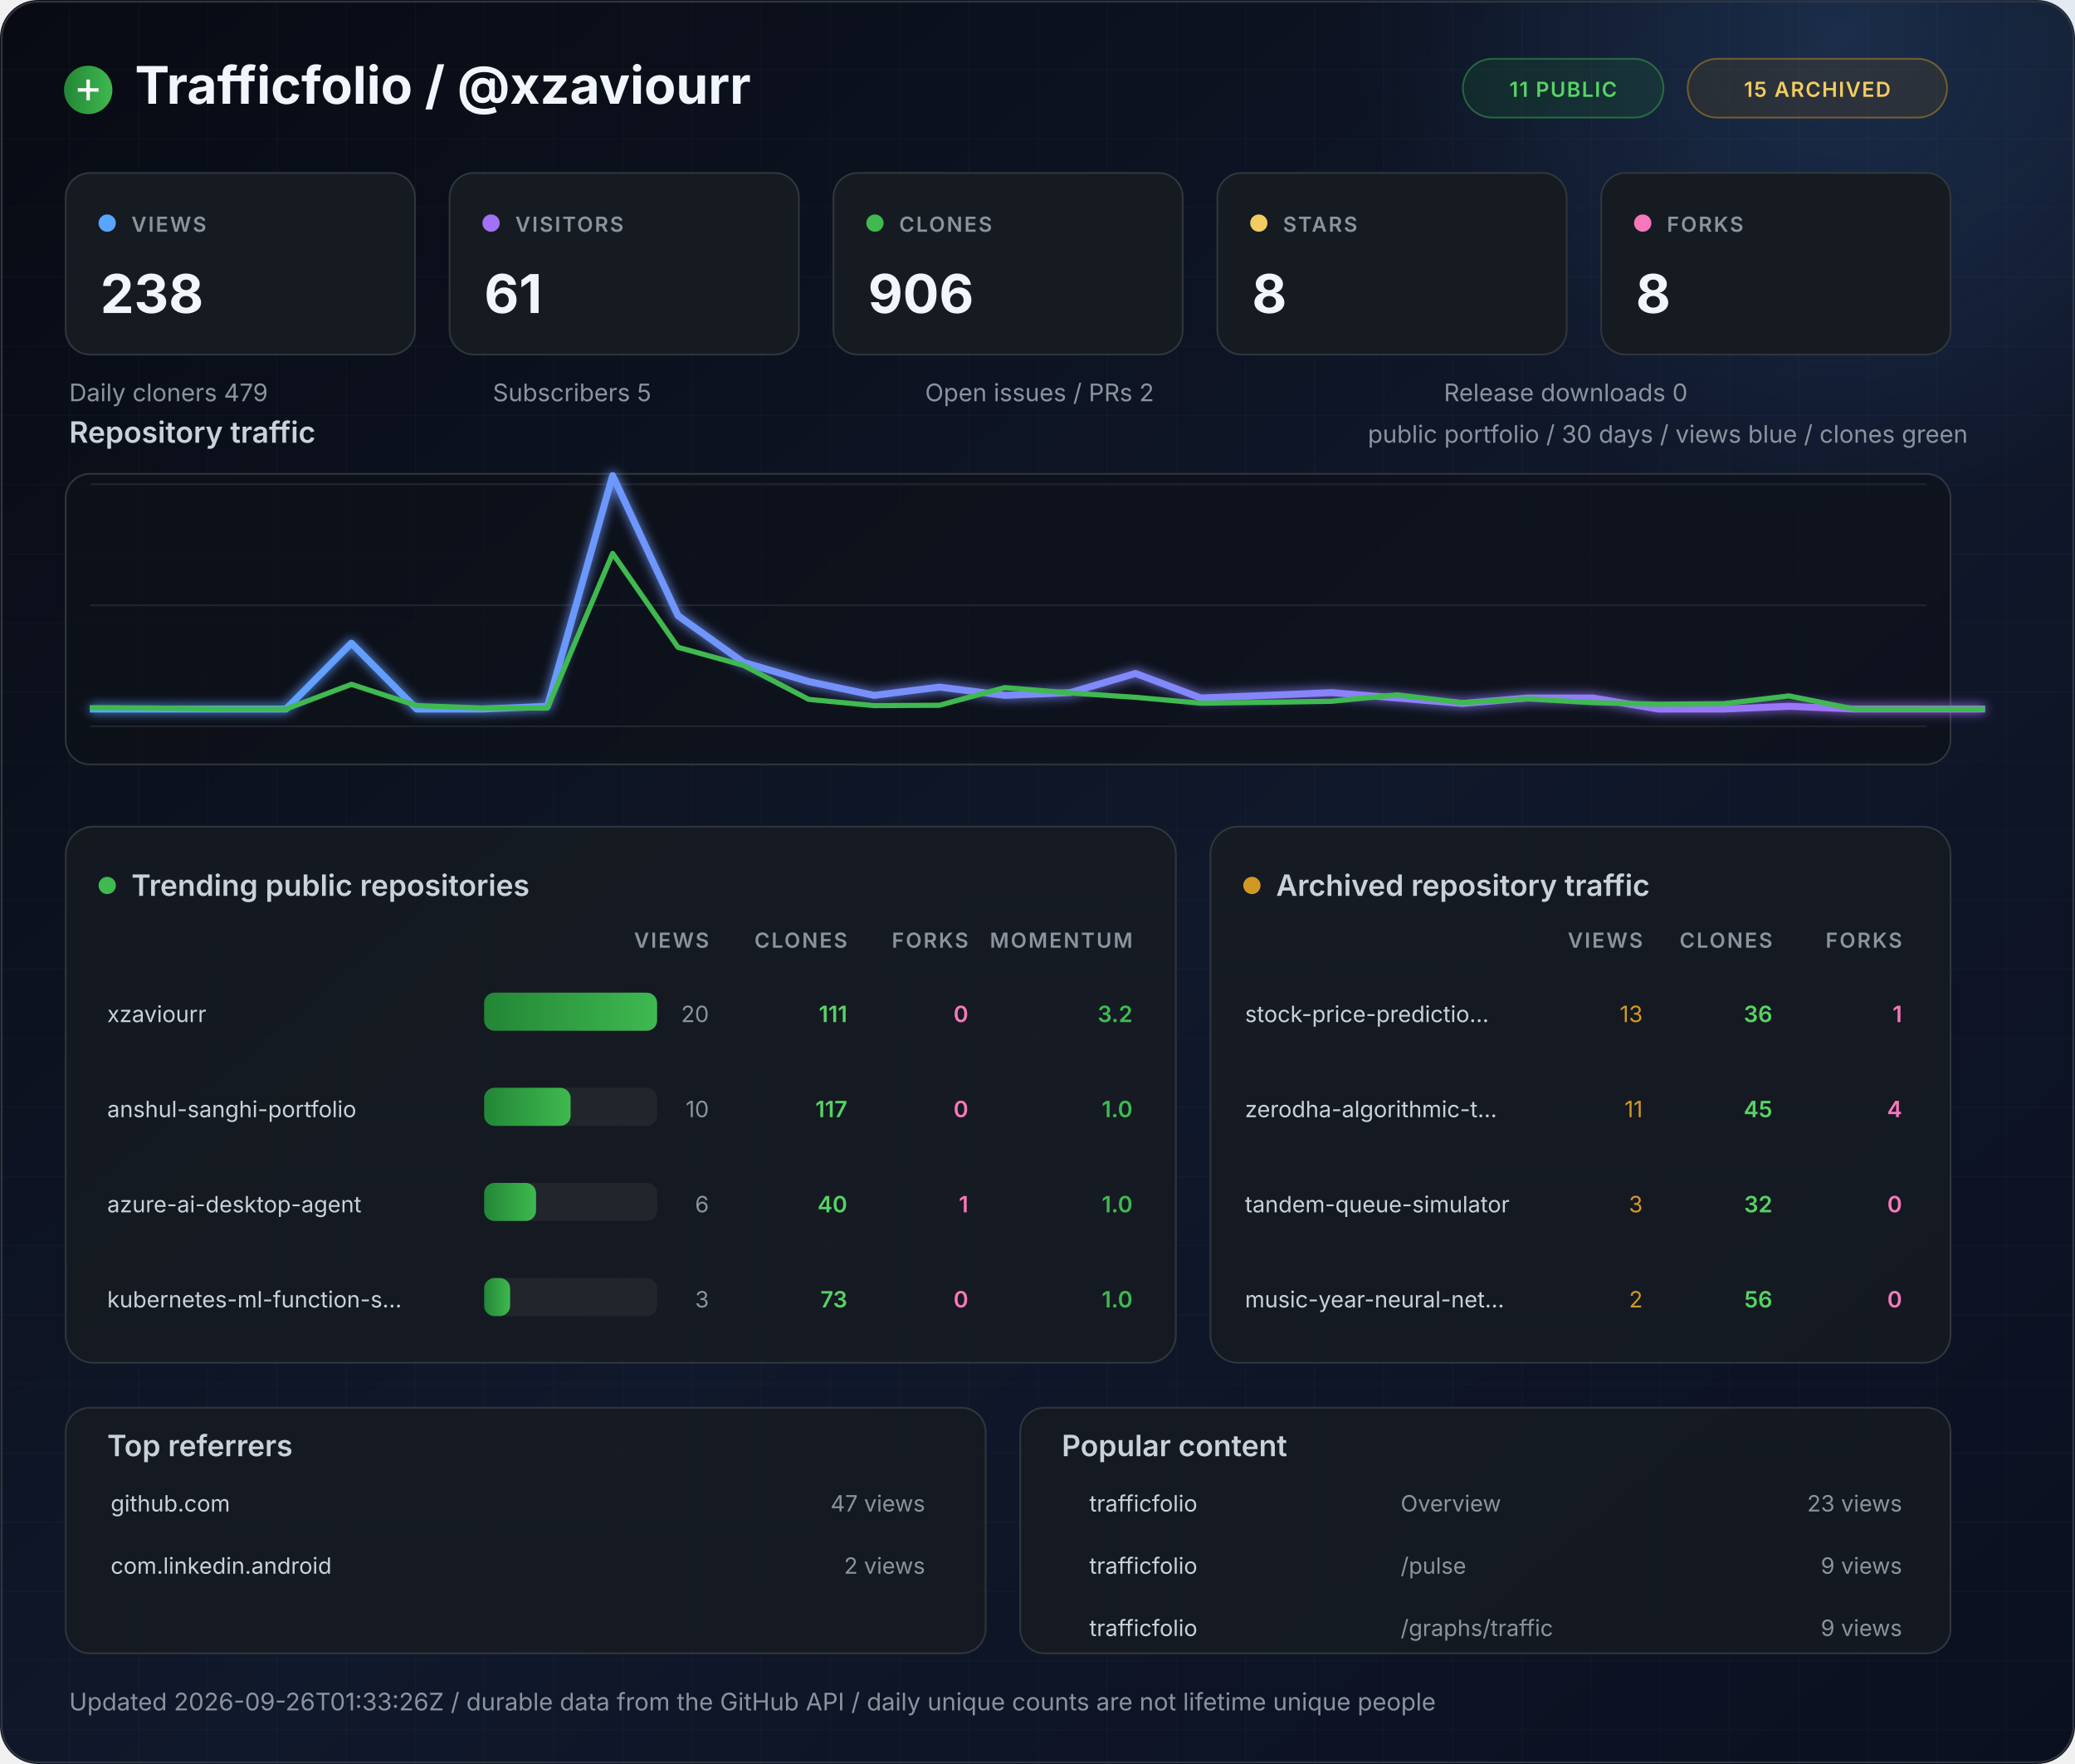
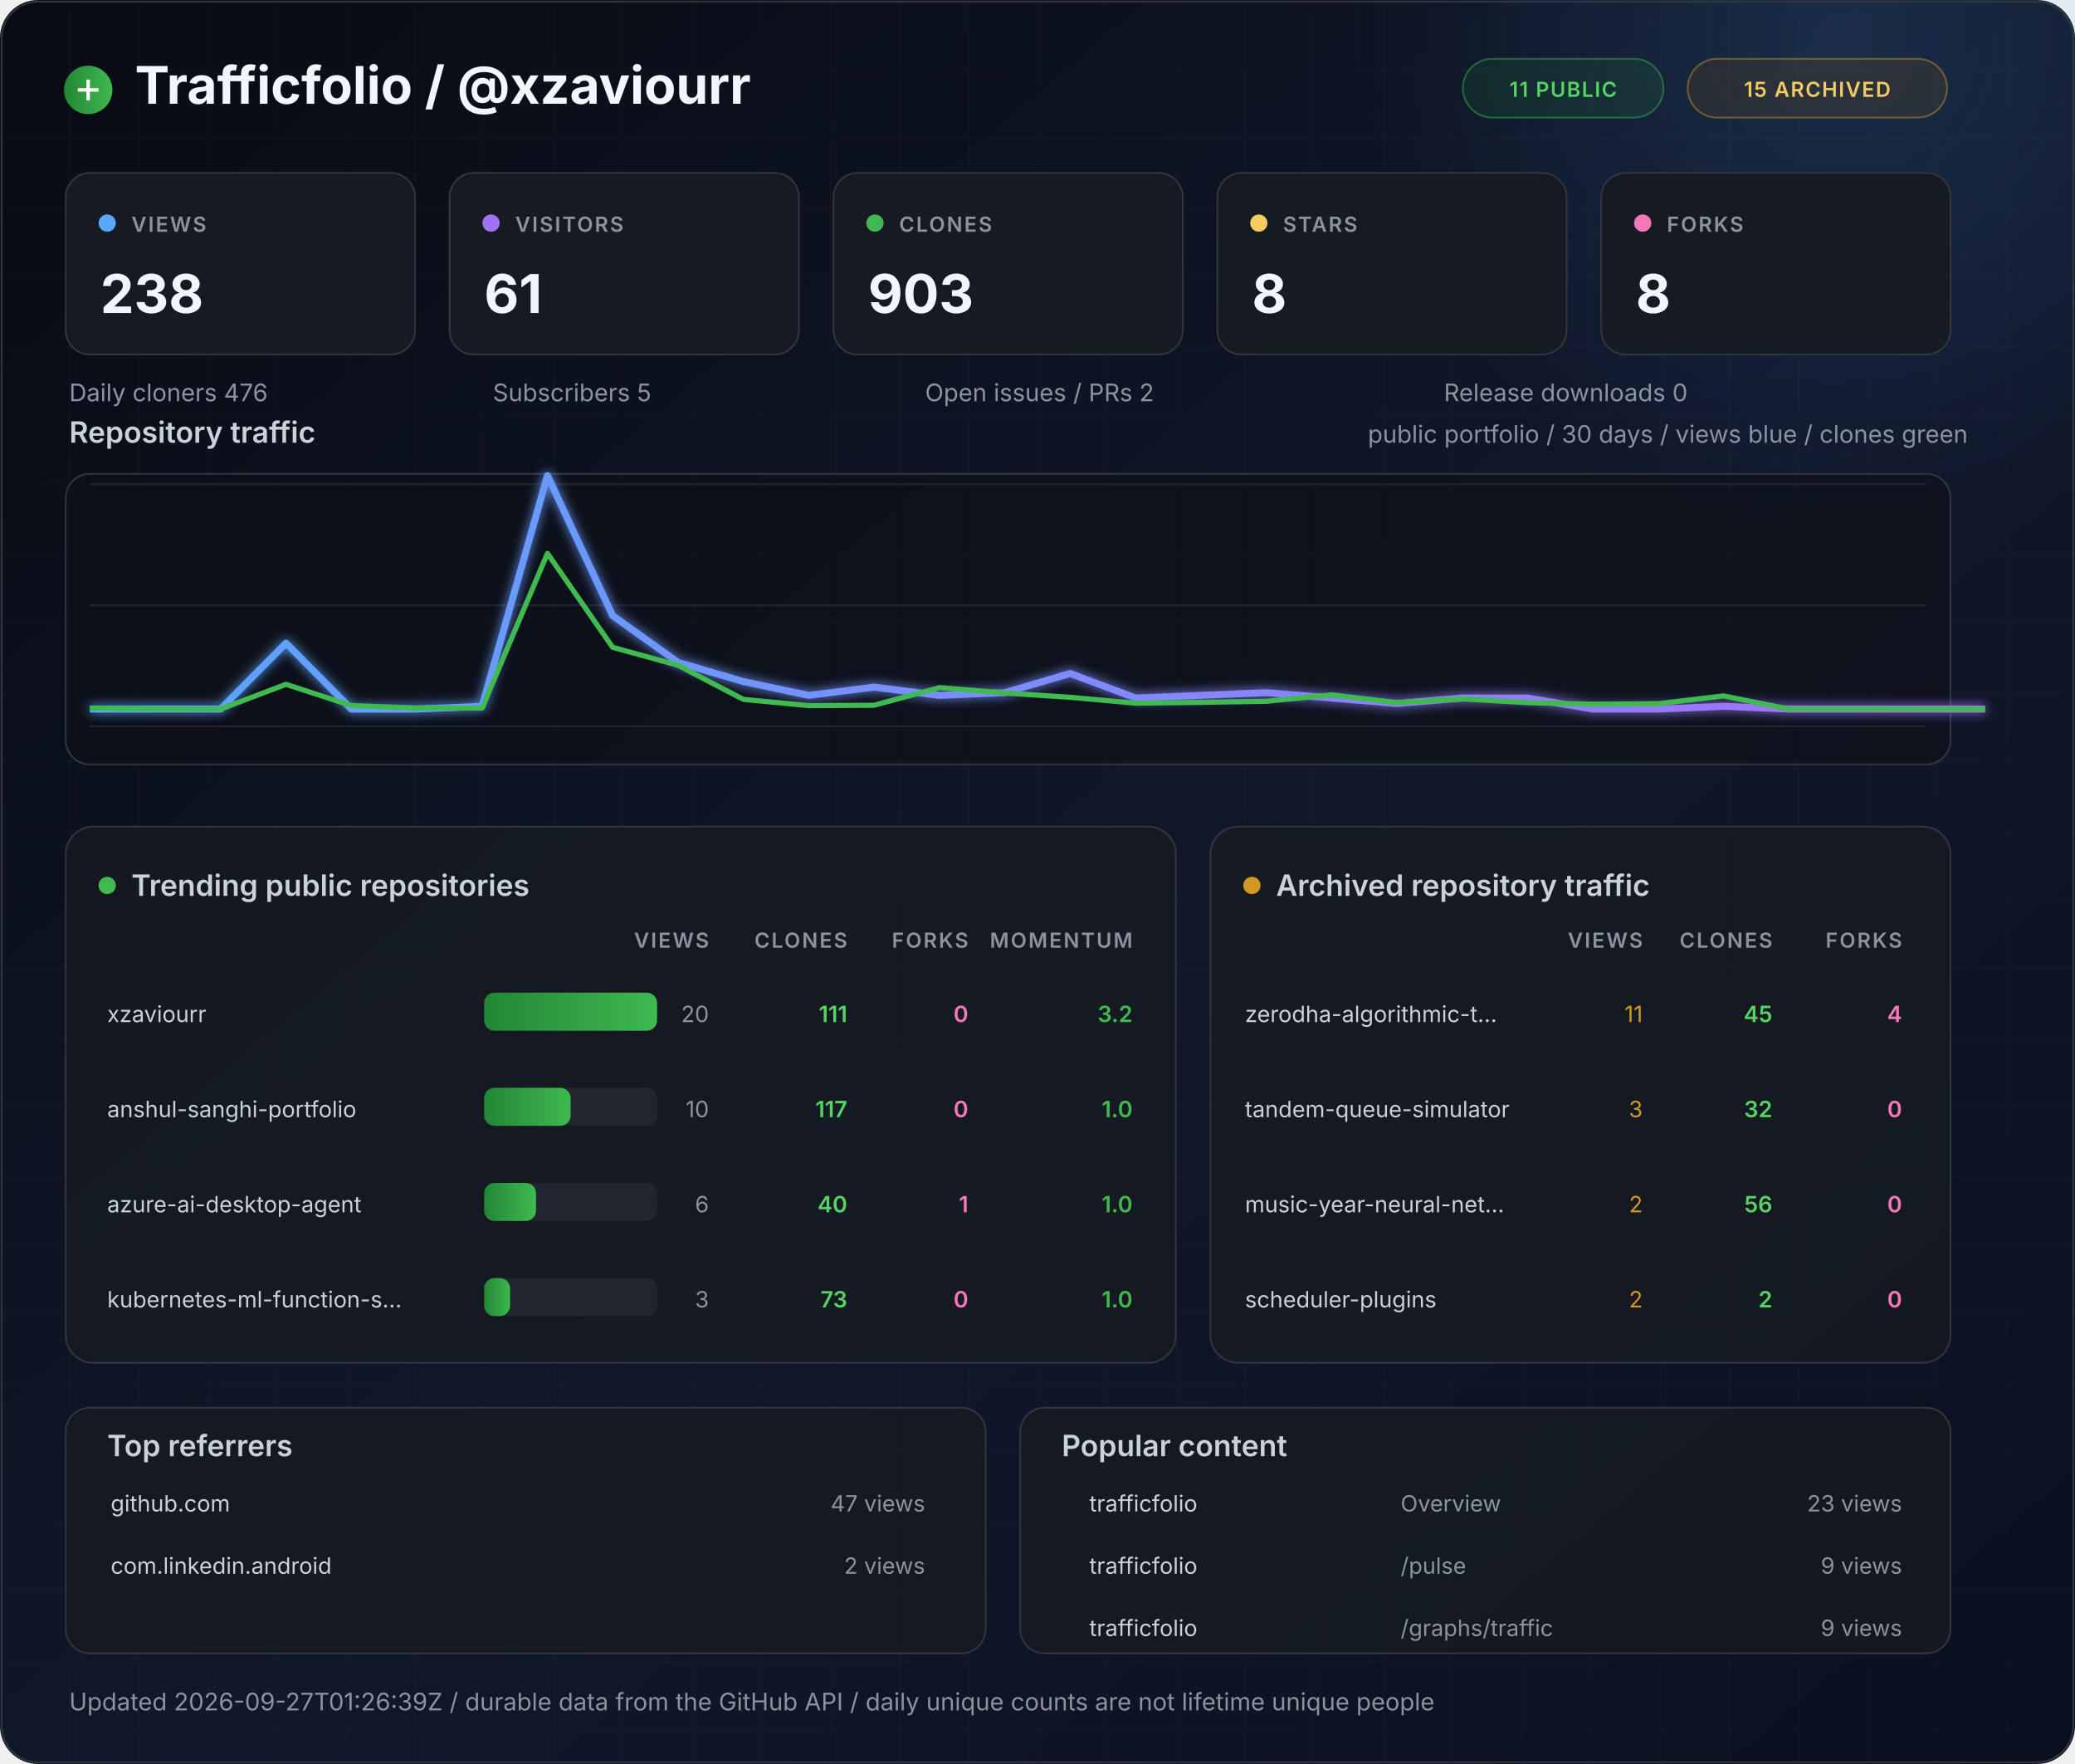
<svg xmlns="http://www.w3.org/2000/svg" width="1200" height="1020" viewBox="0 0 1200 1020" role="img" aria-label="Trafficfolio GitHub analytics dashboard for xzaviourr">
  <defs>
    <linearGradient id="bg" x1="0" y1="0" x2="1" y2="1">
      <stop stop-color="#080b13" />
      <stop offset=".55" stop-color="#10182b" />
      <stop offset="1" stop-color="#0b1020" />
    </linearGradient>
    <linearGradient id="line" x1="0" y1="0" x2="1" y2="0">
      <stop stop-color="#58a6ff" />
      <stop offset="1" stop-color="#a371f7" />
    </linearGradient>
    <linearGradient id="bar" x1="0" y1="0" x2="1" y2="0">
      <stop stop-color="#238636" />
      <stop offset="1" stop-color="#3fb950" />
    </linearGradient>
    <linearGradient id="archiveBar" x1="0" y1="0" x2="1" y2="0">
      <stop stop-color="#9e6a03" />
      <stop offset="1" stop-color="#f2cc60" />
    </linearGradient>
    <radialGradient id="ambient">
      <stop stop-color="#58a6ff" stop-opacity=".16" />
      <stop offset="1" stop-color="#58a6ff" stop-opacity="0" />
    </radialGradient>
    <pattern id="grid" width="40" height="40" patternUnits="userSpaceOnUse">
      <path d="M40 0H0V40" fill="none" stroke="#ffffff" stroke-opacity=".025" />
    </pattern>
    <filter id="glow">
      <feGaussianBlur stdDeviation="3" result="b" />
      <feMerge>
        <feMergeNode in="b" />
        <feMergeNode in="SourceGraphic" />
      </feMerge>
    </filter>
    <style>
    .title{font:750 30px -apple-system,BlinkMacSystemFont,"Segoe UI",sans-serif;fill:#f0f6fc}
    .subtitle{font:14px -apple-system,BlinkMacSystemFont,"Segoe UI",sans-serif;fill:#8b949e}
    .label{font:600 12px -apple-system,BlinkMacSystemFont,"Segoe UI",sans-serif;fill:#8b949e;letter-spacing:1px}
    .metric{font:700 31px -apple-system,BlinkMacSystemFont,"Segoe UI",sans-serif;fill:#f0f6fc}
    .section{font:600 17px -apple-system,BlinkMacSystemFont,"Segoe UI",sans-serif;fill:#c9d1d9}
    .repo,.value,.trend,.archive,.clone,.fork{font:13px -apple-system,BlinkMacSystemFont,"Segoe UI",sans-serif;fill:#c9d1d9}
    .value{fill:#8b949e} .trend{fill:#3fb950;font-weight:600} .archive{fill:#d29922}
    .clone{fill:#56d364;font-weight:600} .fork{fill:#f778ba;font-weight:600}
    .pill{font:600 12px -apple-system,BlinkMacSystemFont,"Segoe UI",sans-serif;letter-spacing:.7px}
  </style>
  </defs>
  <rect width="1200" height="1020" rx="22" fill="url(#bg)" />
  <rect width="1200" height="1020" rx="22" fill="url(#grid)" />
  <circle cx="1060" cy="20" r="280" fill="url(#ambient)" />
  <rect x="1" y="1" width="1198" height="1018" rx="21" fill="none" stroke="#30363d" />
  <circle cx="51" cy="52" r="14" fill="url(#bar)" />
  <path d="M45 52h12M51 46v12" stroke="#fff" stroke-width="2" />
  <text x="78" y="60" class="title">Trafficfolio / @xzaviourr</text>
  <rect x="846" y="34" width="116" height="34" rx="17" fill="#238636" fill-opacity=".16" stroke="#3fb950" stroke-opacity=".45" />
  <text x="904" y="56" text-anchor="middle" class="pill" fill="#56d364">11 PUBLIC</text>
  <rect x="976" y="34" width="150" height="34" rx="17" fill="#9e6a03" fill-opacity=".14" stroke="#d29922" stroke-opacity=".45" />
  <text x="1051" y="56" text-anchor="middle" class="pill" fill="#f2cc60">15 ARCHIVED</text>
  <rect x="38" y="100" width="202" height="105" rx="14" fill="#161b22" stroke="#30363d" />
  <circle cx="62" cy="129" r="5" fill="#58a6ff" />
  <text x="76" y="134" class="label">VIEWS</text>
  <text x="58" y="181" class="metric">238</text>
  <rect x="260" y="100" width="202" height="105" rx="14" fill="#161b22" stroke="#30363d" />
  <circle cx="284" cy="129" r="5" fill="#a371f7" />
  <text x="298" y="134" class="label">VISITORS</text>
  <text x="280" y="181" class="metric">61</text>
  <rect x="482" y="100" width="202" height="105" rx="14" fill="#161b22" stroke="#30363d" />
  <circle cx="506" cy="129" r="5" fill="#3fb950" />
  <text x="520" y="134" class="label">CLONES</text>
-   <text x="502" y="181" class="metric">906</text>
+   <text x="502" y="181" class="metric">903</text>
  <rect x="704" y="100" width="202" height="105" rx="14" fill="#161b22" stroke="#30363d" />
  <circle cx="728" cy="129" r="5" fill="#f2cc60" />
  <text x="742" y="134" class="label">STARS</text>
  <text x="724" y="181" class="metric">8</text>
  <rect x="926" y="100" width="202" height="105" rx="14" fill="#161b22" stroke="#30363d" />
  <circle cx="950" cy="129" r="5" fill="#f778ba" />
  <text x="964" y="134" class="label">FORKS</text>
  <text x="946" y="181" class="metric">8</text>
-   <text x="40" y="232" class="subtitle">Daily cloners 479</text>
+   <text x="40" y="232" class="subtitle">Daily cloners 476</text>
  <text x="285" y="232" class="subtitle">Subscribers 5</text>
  <text x="535" y="232" class="subtitle">Open issues / PRs 2</text>
  <text x="835" y="232" class="subtitle">Release downloads 0</text>
  <text x="40" y="256" class="section">Repository traffic</text>
  <text x="1138" y="256" text-anchor="end" class="subtitle">public portfolio / 30 days / views blue / clones green</text>
  <rect x="38" y="274" width="1090" height="168" rx="14" fill="#0d1117" fill-opacity=".62" stroke="#30363d" />
  <line x1="52" y1="420" x2="1114" y2="420" stroke="#21262d" />
  <line x1="52" y1="350" x2="1114" y2="350" stroke="#21262d" />
  <line x1="52" y1="280" x2="1114" y2="280" stroke="#21262d" />
-   <polyline points="52.0,410.0 89.8,410.0 127.6,410.0 165.4,410.0 203.2,371.9 241.0,410.0 278.8,410.0 316.6,408.4 354.3,275.0 392.1,356.0 429.9,383.0 467.7,394.1 505.5,402.1 543.3,397.3 581.1,402.1 618.9,400.5 656.7,389.4 694.5,403.6 732.3,402.1 770.1,400.5 807.9,403.6 845.7,406.8 883.4,403.6 921.2,403.6 959.0,410.0 996.8,410.0 1034.6,408.4 1072.4,410.0 1110.2,410.0 1148.0,410.0" fill="none" stroke="url(#line)" stroke-width="4" stroke-linejoin="round" filter="url(#glow)" />
-   <polyline points="52.0,409.2 89.8,409.4 127.6,410.0 165.4,410.0 203.2,395.7 241.0,408.0 278.8,409.4 316.6,409.4 354.3,320.0 392.1,374.3 429.9,384.7 467.7,404.4 505.5,408.0 543.3,407.8 581.1,397.6 618.9,400.7 656.7,403.2 694.5,406.6 732.3,406.1 770.1,405.5 807.9,401.8 845.7,406.3 883.4,404.1 921.2,406.3 959.0,407.2 996.8,406.9 1034.6,402.4 1072.4,410.0 1110.2,410.0 1148.0,410.0" fill="none" stroke="#3fb950" stroke-width="3" stroke-linejoin="round" />
+   <polyline points="52.0,410.0 89.8,410.0 127.6,410.0 165.4,371.9 203.2,410.0 241.0,410.0 278.8,408.4 316.6,275.0 354.3,356.0 392.1,383.0 429.9,394.1 467.7,402.1 505.5,397.3 543.3,402.1 581.1,400.5 618.9,389.4 656.7,403.6 694.5,402.1 732.3,400.5 770.1,403.6 807.9,406.8 845.7,403.6 883.4,403.6 921.2,410.0 959.0,410.0 996.8,408.4 1034.6,410.0 1072.4,410.0 1110.2,410.0 1148.0,410.0" fill="none" stroke="url(#line)" stroke-width="4" stroke-linejoin="round" filter="url(#glow)" />
+   <polyline points="52.0,409.4 89.8,410.0 127.6,410.0 165.4,395.7 203.2,408.0 241.0,409.4 278.8,409.4 316.6,320.0 354.3,374.3 392.1,384.7 429.9,404.4 467.7,408.0 505.5,407.8 543.3,397.6 581.1,400.7 618.9,403.2 656.7,406.6 694.5,406.1 732.3,405.5 770.1,401.8 807.9,406.3 845.7,404.1 883.4,406.3 921.2,407.2 959.0,406.9 996.8,402.4 1034.6,410.0 1072.4,410.0 1110.2,410.0 1148.0,410.0" fill="none" stroke="#3fb950" stroke-width="3" stroke-linejoin="round" />
  <rect x="38" y="478" width="642" height="310" rx="16" fill="#161b22" fill-opacity=".82" stroke="#30363d" />
  <circle cx="62" cy="512" r="5" fill="#3fb950" />
  <text x="76" y="518" class="section">Trending public repositories</text>
  <text x="410" y="548" text-anchor="end" class="label">VIEWS</text>
  <text x="490" y="548" text-anchor="end" class="label">CLONES</text>
  <text x="560" y="548" text-anchor="end" class="label">FORKS</text>
  <text x="655" y="548" text-anchor="end" class="label">MOMENTUM</text>
  <text x="62" y="591" class="repo">xzaviourr</text>
  <rect x="280" y="574" width="100" height="22" rx="6" fill="#21262d" />
  <rect x="280" y="574" width="100" height="22" rx="6" fill="url(#bar)" />
  <text x="410" y="591" text-anchor="end" class="value">20</text>
  <text x="490" y="591" text-anchor="end" class="clone">111</text>
  <text x="560" y="591" text-anchor="end" class="fork">0</text>
  <text x="655" y="591" text-anchor="end" class="trend">3.2</text>
  <text x="62" y="646" class="repo">anshul-sanghi-portfolio</text>
  <rect x="280" y="629" width="100" height="22" rx="6" fill="#21262d" />
  <rect x="280" y="629" width="50" height="22" rx="6" fill="url(#bar)" />
  <text x="410" y="646" text-anchor="end" class="value">10</text>
  <text x="490" y="646" text-anchor="end" class="clone">117</text>
  <text x="560" y="646" text-anchor="end" class="fork">0</text>
  <text x="655" y="646" text-anchor="end" class="trend">1.0</text>
  <text x="62" y="701" class="repo">azure-ai-desktop-agent</text>
  <rect x="280" y="684" width="100" height="22" rx="6" fill="#21262d" />
  <rect x="280" y="684" width="30" height="22" rx="6" fill="url(#bar)" />
  <text x="410" y="701" text-anchor="end" class="value">6</text>
  <text x="490" y="701" text-anchor="end" class="clone">40</text>
  <text x="560" y="701" text-anchor="end" class="fork">1</text>
  <text x="655" y="701" text-anchor="end" class="trend">1.0</text>
  <text x="62" y="756" class="repo">kubernetes-ml-function-s...</text>
  <rect x="280" y="739" width="100" height="22" rx="6" fill="#21262d" />
  <rect x="280" y="739" width="15" height="22" rx="6" fill="url(#bar)" />
  <text x="410" y="756" text-anchor="end" class="value">3</text>
  <text x="490" y="756" text-anchor="end" class="clone">73</text>
  <text x="560" y="756" text-anchor="end" class="fork">0</text>
  <text x="655" y="756" text-anchor="end" class="trend">1.0</text>
  <rect x="700" y="478" width="428" height="310" rx="16" fill="#161b22" fill-opacity=".82" stroke="#30363d" />
  <circle cx="724" cy="512" r="5" fill="#d29922" />
  <text x="738" y="518" class="section">Archived repository traffic</text>
  <text x="950" y="548" text-anchor="end" class="label">VIEWS</text>
  <text x="1025" y="548" text-anchor="end" class="label">CLONES</text>
  <text x="1100" y="548" text-anchor="end" class="label">FORKS</text>
-   <text x="720" y="591" class="repo">stock-price-predictio...</text>
-   <text x="950" y="591" text-anchor="end" class="archive">13</text>
-   <text x="1025" y="591" text-anchor="end" class="clone">36</text>
-   <text x="1100" y="591" text-anchor="end" class="fork">1</text>
-   <text x="720" y="646" class="repo">zerodha-algorithmic-t...</text>
-   <text x="950" y="646" text-anchor="end" class="archive">11</text>
-   <text x="1025" y="646" text-anchor="end" class="clone">45</text>
-   <text x="1100" y="646" text-anchor="end" class="fork">4</text>
-   <text x="720" y="701" class="repo">tandem-queue-simulator</text>
-   <text x="950" y="701" text-anchor="end" class="archive">3</text>
-   <text x="1025" y="701" text-anchor="end" class="clone">32</text>
+   <text x="720" y="591" class="repo">zerodha-algorithmic-t...</text>
+   <text x="950" y="591" text-anchor="end" class="archive">11</text>
+   <text x="1025" y="591" text-anchor="end" class="clone">45</text>
+   <text x="1100" y="591" text-anchor="end" class="fork">4</text>
+   <text x="720" y="646" class="repo">tandem-queue-simulator</text>
+   <text x="950" y="646" text-anchor="end" class="archive">3</text>
+   <text x="1025" y="646" text-anchor="end" class="clone">32</text>
+   <text x="1100" y="646" text-anchor="end" class="fork">0</text>
+   <text x="720" y="701" class="repo">music-year-neural-net...</text>
+   <text x="950" y="701" text-anchor="end" class="archive">2</text>
+   <text x="1025" y="701" text-anchor="end" class="clone">56</text>
  <text x="1100" y="701" text-anchor="end" class="fork">0</text>
-   <text x="720" y="756" class="repo">music-year-neural-net...</text>
+   <text x="720" y="756" class="repo">scheduler-plugins</text>
  <text x="950" y="756" text-anchor="end" class="archive">2</text>
-   <text x="1025" y="756" text-anchor="end" class="clone">56</text>
+   <text x="1025" y="756" text-anchor="end" class="clone">2</text>
  <text x="1100" y="756" text-anchor="end" class="fork">0</text>
  <rect x="38" y="814" width="532" height="142" rx="14" fill="#161b22" fill-opacity=".82" stroke="#30363d" />
  <text x="62" y="842" class="section">Top referrers</text>
  <text x="64" y="874" class="repo">github.com</text>
  <text x="535" y="874" text-anchor="end" class="value">47 views</text>
  <text x="64" y="910" class="repo">com.linkedin.android</text>
  <text x="535" y="910" text-anchor="end" class="value">2 views</text>
  <rect x="590" y="814" width="538" height="142" rx="14" fill="#161b22" fill-opacity=".82" stroke="#30363d" />
  <text x="614" y="842" class="section">Popular content</text>
  <text x="630" y="874" class="repo">trafficfolio</text>
  <text x="810" y="874" class="value">Overview</text>
  <text x="1100" y="874" text-anchor="end" class="value">23 views</text>
  <text x="630" y="910" class="repo">trafficfolio</text>
  <text x="810" y="910" class="value">/pulse</text>
  <text x="1100" y="910" text-anchor="end" class="value">9 views</text>
  <text x="630" y="946" class="repo">trafficfolio</text>
  <text x="810" y="946" class="value">/graphs/traffic</text>
  <text x="1100" y="946" text-anchor="end" class="value">9 views</text>
-   <text x="40" y="989" class="subtitle">Updated 2026-09-26T01:33:26Z / durable data from the GitHub API / daily unique counts are not lifetime unique people</text>
+   <text x="40" y="989" class="subtitle">Updated 2026-09-27T01:26:39Z / durable data from the GitHub API / daily unique counts are not lifetime unique people</text>
</svg>
